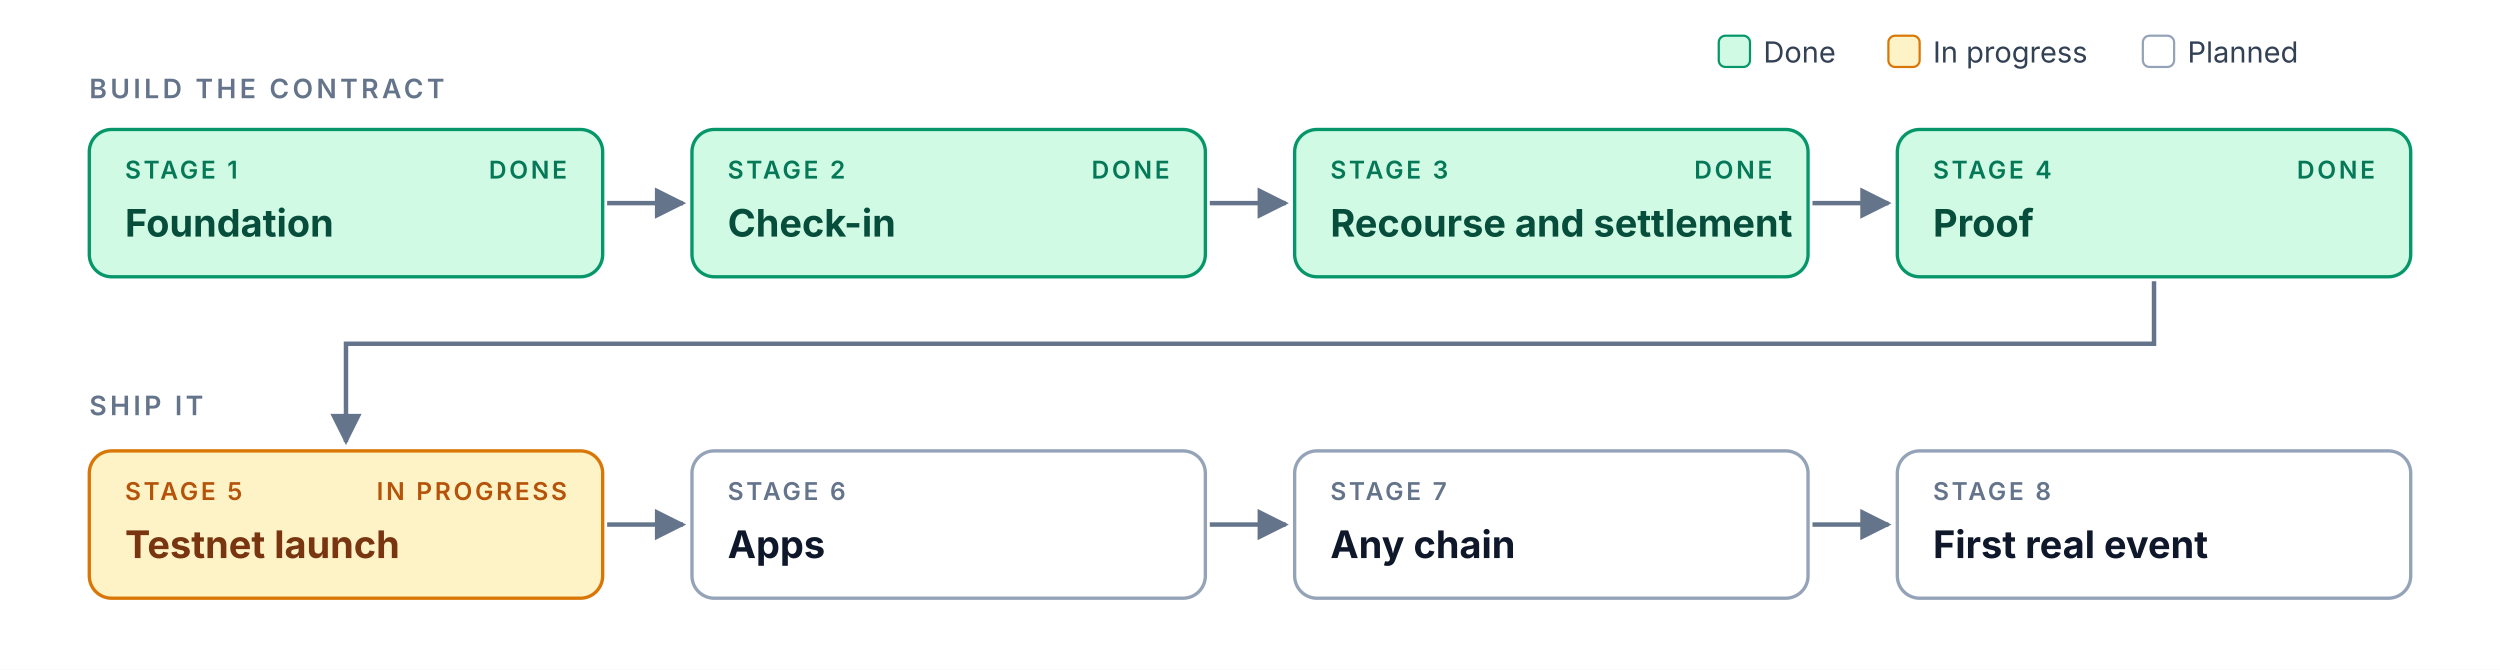
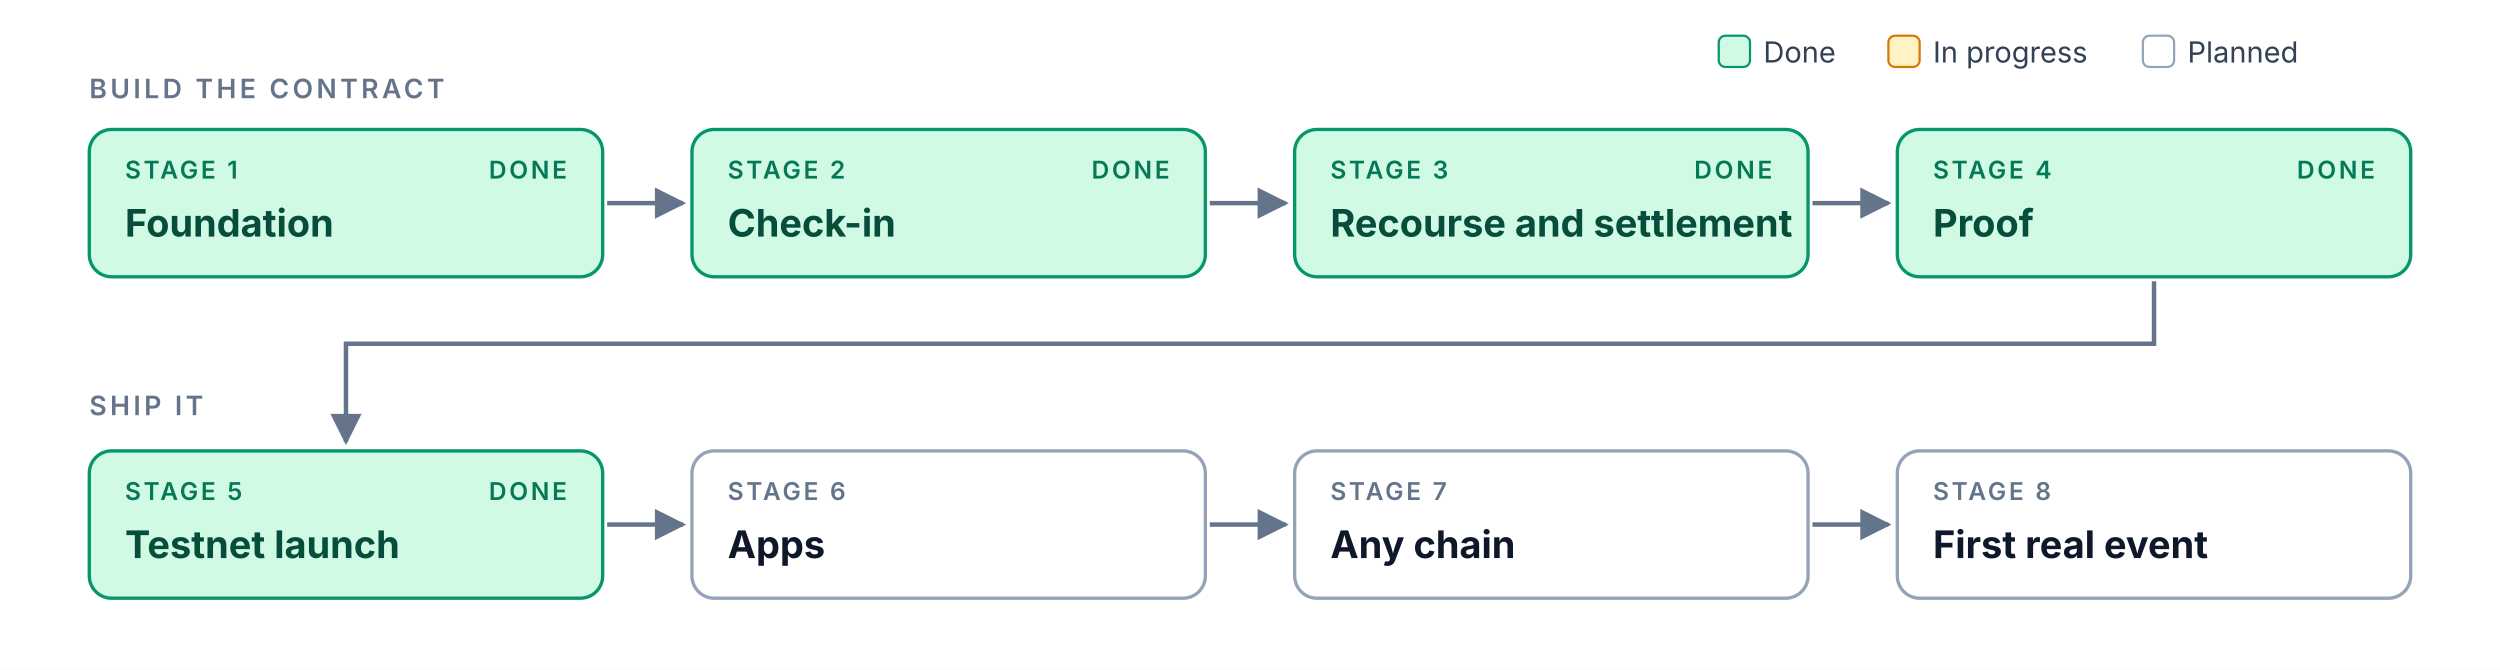
<svg xmlns="http://www.w3.org/2000/svg" viewBox="0 0 1120 300" width="1120" height="300" font-family="Inter, -apple-system, 'Segoe UI', Roboto, Helvetica, Arial, sans-serif">
  <defs>
    <marker id="arrow" viewBox="0 0 10 10" refX="9" refY="5" markerWidth="7" markerHeight="7" orient="auto">
      <path d="M0,0 L10,5 L0,10 z" fill="#64748b" />
    </marker>
  </defs>
  <rect width="1120" height="300" fill="#ffffff" />
  <rect x="770" y="16" width="14" height="14" rx="3" fill="#d1fae5" stroke="#059669" />
  <text x="790" y="28" font-size="13" fill="#334155">Done</text>
  <rect x="846" y="16" width="14" height="14" rx="3" fill="#fef3c7" stroke="#d97706" />
  <text x="866" y="28" font-size="13" fill="#334155">In progress</text>
  <rect x="960" y="16" width="14" height="14" rx="3" fill="#ffffff" stroke="#94a3b8" />
  <text x="980" y="28" font-size="13" fill="#334155">Planned</text>
  <text x="40" y="44" font-size="12" font-weight="600" letter-spacing="1.5" fill="#64748b">BUILD THE CONTRACT</text>
  <rect x="40" y="58" width="230" height="66" rx="10" fill="#d1fae5" stroke="#059669" stroke-width="1.5" />
  <text x="56" y="80" font-size="11" font-weight="600" letter-spacing="1.2" fill="#047857">STAGE 1</text>
  <text x="254" y="80" text-anchor="end" font-size="11" font-weight="600" letter-spacing="1.2" fill="#047857">DONE</text>
  <text x="56" y="106" font-size="17" font-weight="700" fill="#064e3b">Foundation</text>
  <rect x="310" y="58" width="230" height="66" rx="10" fill="#d1fae5" stroke="#059669" stroke-width="1.5" />
  <text x="326" y="80" font-size="11" font-weight="600" letter-spacing="1.2" fill="#047857">STAGE 2</text>
  <text x="524" y="80" text-anchor="end" font-size="11" font-weight="600" letter-spacing="1.2" fill="#047857">DONE</text>
  <text x="326" y="106" font-size="17" font-weight="700" fill="#064e3b">Check-in</text>
  <rect x="580" y="58" width="230" height="66" rx="10" fill="#d1fae5" stroke="#059669" stroke-width="1.5" />
  <text x="596" y="80" font-size="11" font-weight="600" letter-spacing="1.2" fill="#047857">STAGE 3</text>
  <text x="794" y="80" text-anchor="end" font-size="11" font-weight="600" letter-spacing="1.2" fill="#047857">DONE</text>
  <text x="596" y="106" font-size="17" font-weight="700" fill="#064e3b">Recourse and settlement</text>
  <rect x="850" y="58" width="230" height="66" rx="10" fill="#d1fae5" stroke="#059669" stroke-width="1.5" />
  <text x="866" y="80" font-size="11" font-weight="600" letter-spacing="1.2" fill="#047857">STAGE 4</text>
  <text x="1064" y="80" text-anchor="end" font-size="11" font-weight="600" letter-spacing="1.2" fill="#047857">DONE</text>
  <text x="866" y="106" font-size="17" font-weight="700" fill="#064e3b">Proof</text>
  <line x1="272" y1="91" x2="306" y2="91" stroke="#64748b" stroke-width="2" marker-end="url(#arrow)" />
  <line x1="542" y1="91" x2="576" y2="91" stroke="#64748b" stroke-width="2" marker-end="url(#arrow)" />
  <line x1="812" y1="91" x2="846" y2="91" stroke="#64748b" stroke-width="2" marker-end="url(#arrow)" />
  <polyline points="965,126 965,154 155,154 155,198" fill="none" stroke="#64748b" stroke-width="2" marker-end="url(#arrow)" />
  <text x="40" y="186" font-size="12" font-weight="600" letter-spacing="1.5" fill="#64748b">SHIP IT</text>
-   <rect x="40" y="202" width="230" height="66" rx="10" fill="#fef3c7" stroke="#d97706" stroke-width="1.5" />
-   <text x="56" y="224" font-size="11" font-weight="600" letter-spacing="1.2" fill="#b45309">STAGE 5</text>
-   <text x="254" y="224" text-anchor="end" font-size="11" font-weight="600" letter-spacing="1.2" fill="#b45309">IN PROGRESS</text>
-   <text x="56" y="250" font-size="17" font-weight="700" fill="#78350f">Testnet launch</text>
+   <rect x="40" y="202" width="230" height="66" rx="10" fill="#d1fae5" stroke="#059669" stroke-width="1.5" />
+   <text x="56" y="224" font-size="11" font-weight="600" letter-spacing="1.2" fill="#047857">STAGE 5</text>
+   <text x="254" y="224" text-anchor="end" font-size="11" font-weight="600" letter-spacing="1.2" fill="#047857">DONE</text>
+   <text x="56" y="250" font-size="17" font-weight="700" fill="#064e3b">Testnet launch</text>
  <rect x="310" y="202" width="230" height="66" rx="10" fill="#ffffff" stroke="#94a3b8" stroke-width="1.5" />
  <text x="326" y="224" font-size="11" font-weight="600" letter-spacing="1.2" fill="#64748b">STAGE 6</text>
  <text x="326" y="250" font-size="17" font-weight="700" fill="#0f172a">Apps</text>
  <rect x="580" y="202" width="230" height="66" rx="10" fill="#ffffff" stroke="#94a3b8" stroke-width="1.5" />
  <text x="596" y="224" font-size="11" font-weight="600" letter-spacing="1.2" fill="#64748b">STAGE 7</text>
  <text x="596" y="250" font-size="17" font-weight="700" fill="#0f172a">Any chain</text>
  <rect x="850" y="202" width="230" height="66" rx="10" fill="#ffffff" stroke="#94a3b8" stroke-width="1.5" />
  <text x="866" y="224" font-size="11" font-weight="600" letter-spacing="1.2" fill="#64748b">STAGE 8</text>
  <text x="866" y="250" font-size="17" font-weight="700" fill="#0f172a">First real event</text>
  <line x1="272" y1="235" x2="306" y2="235" stroke="#64748b" stroke-width="2" marker-end="url(#arrow)" />
  <line x1="542" y1="235" x2="576" y2="235" stroke="#64748b" stroke-width="2" marker-end="url(#arrow)" />
  <line x1="812" y1="235" x2="846" y2="235" stroke="#64748b" stroke-width="2" marker-end="url(#arrow)" />
</svg>
